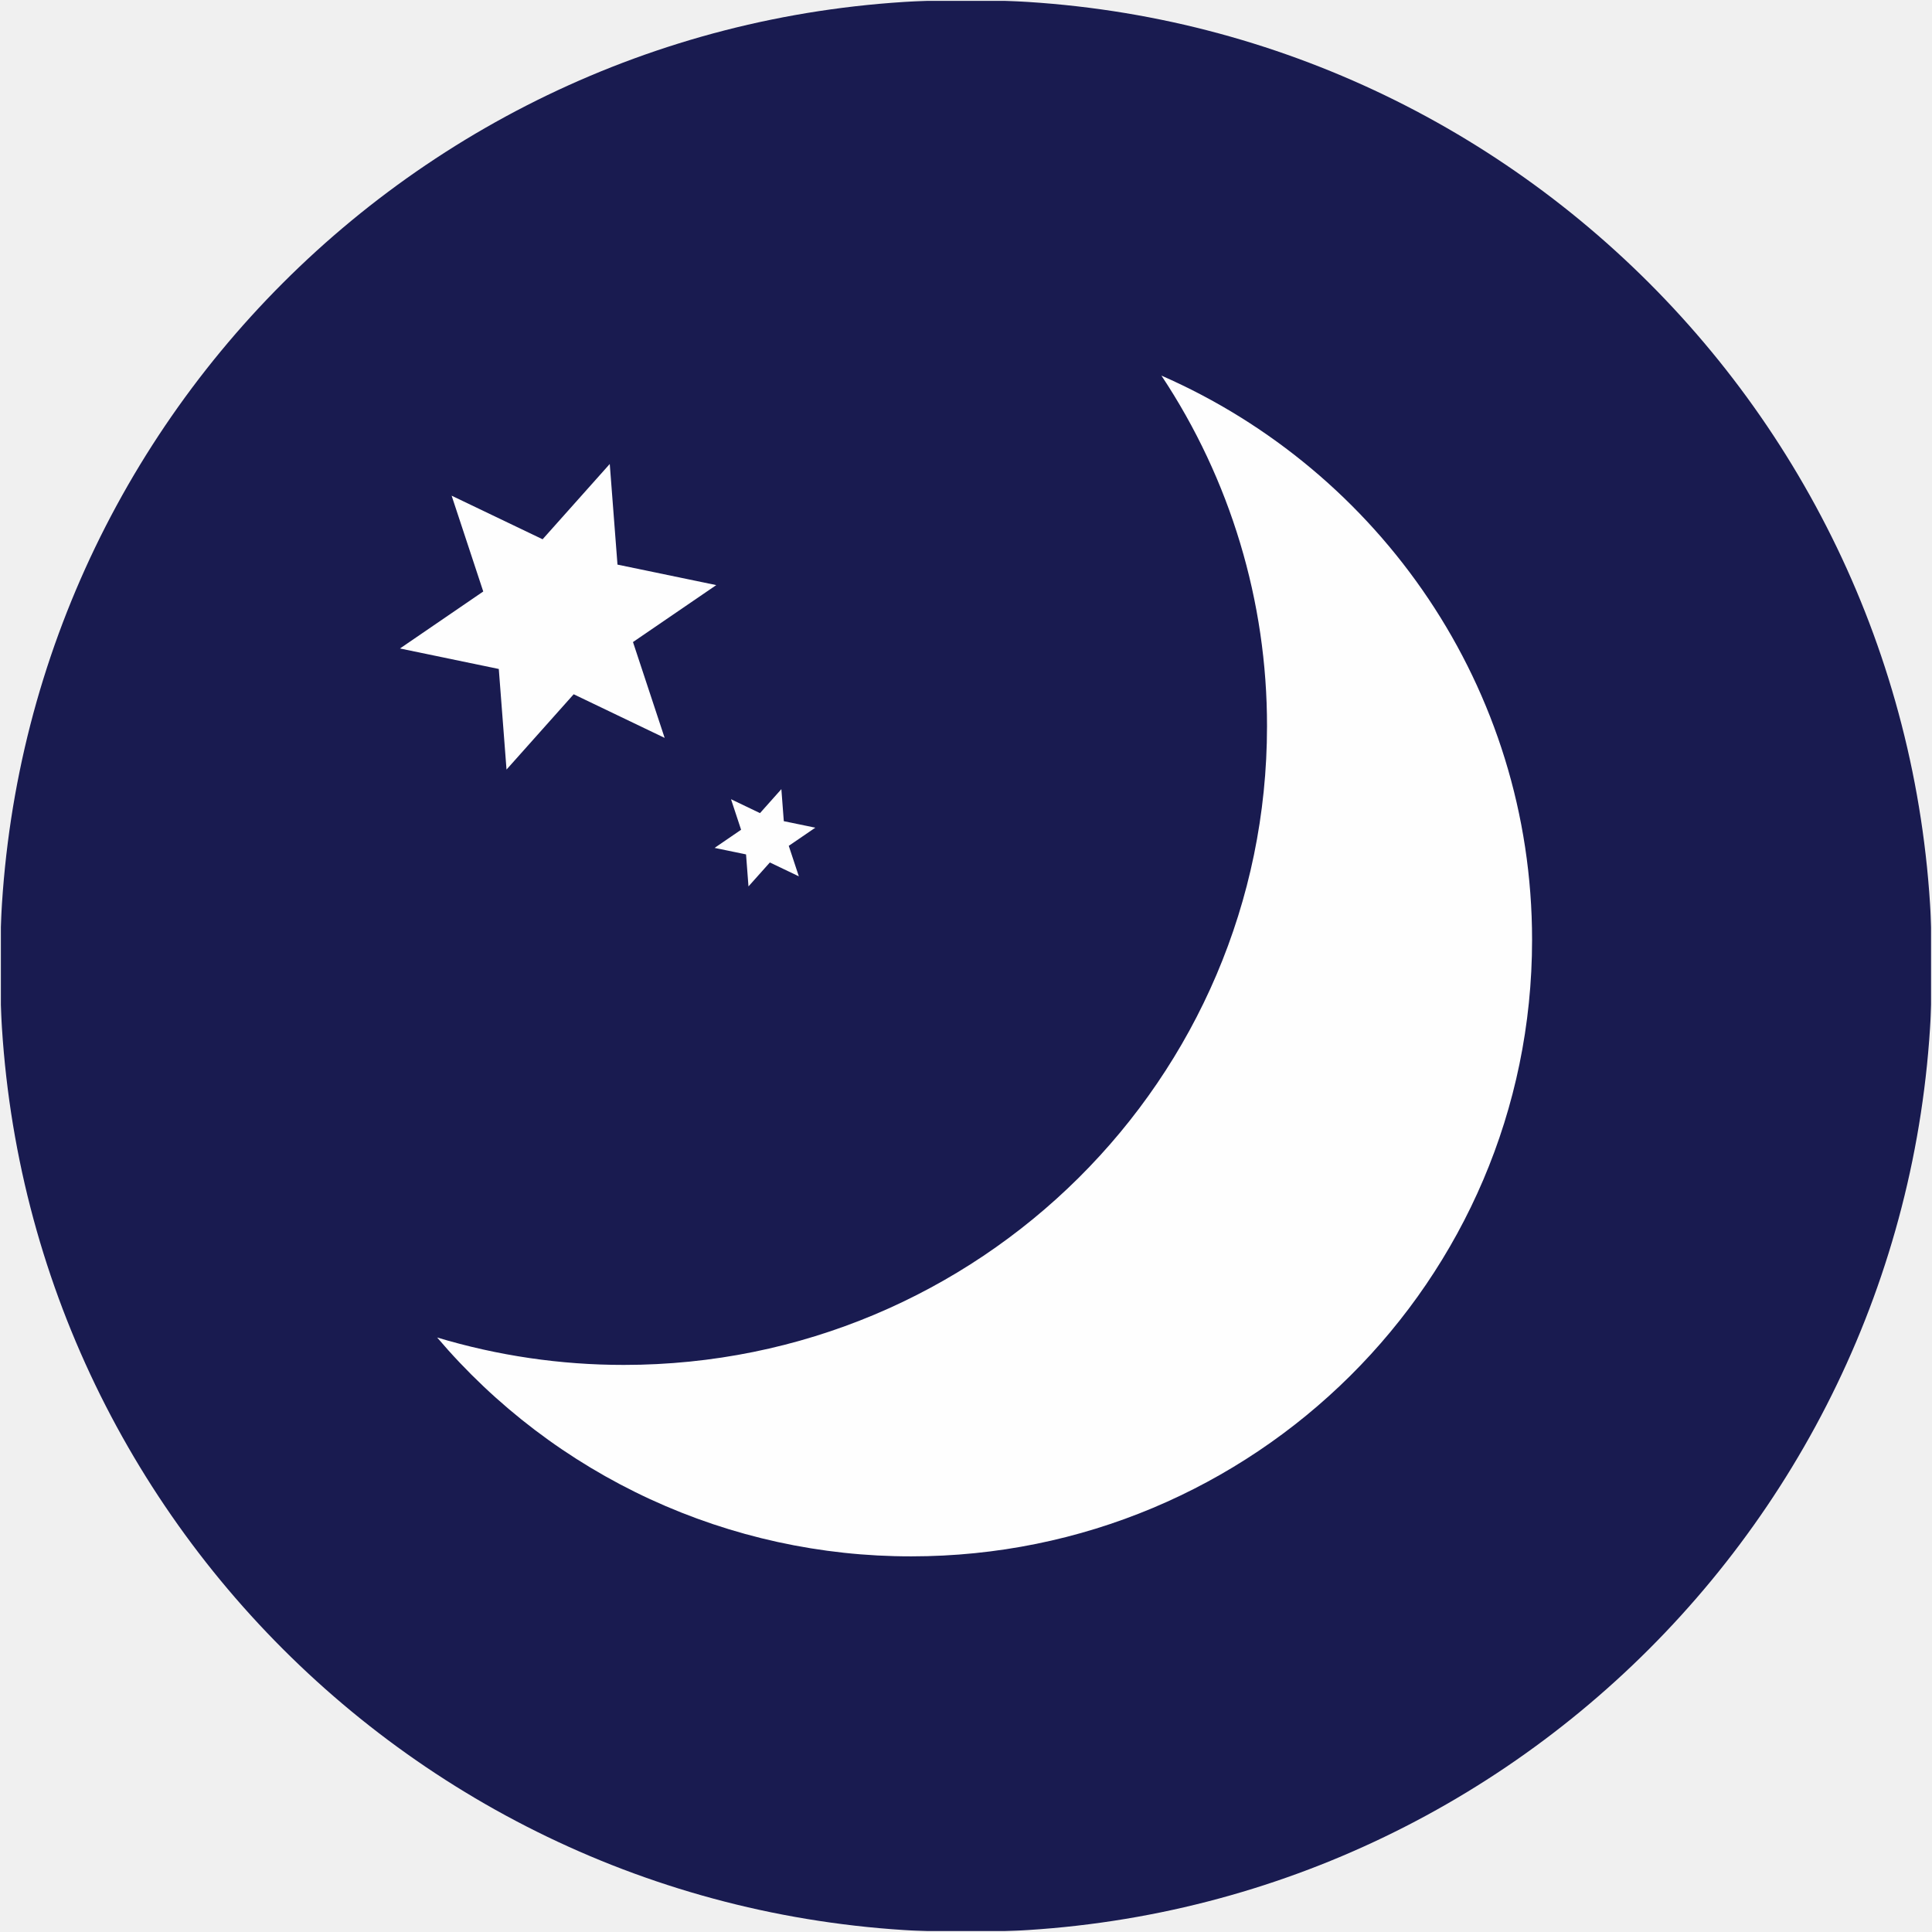
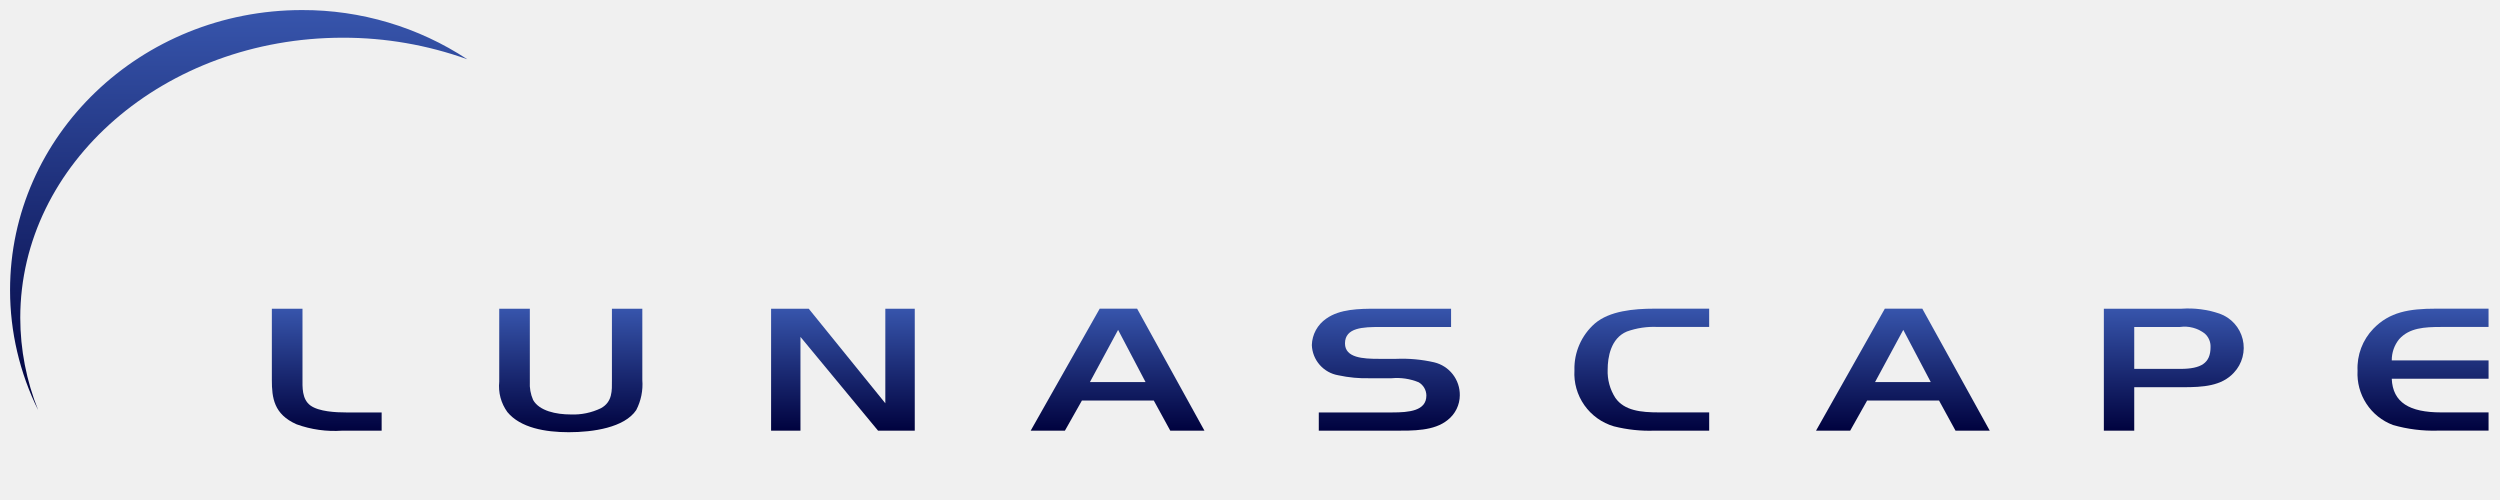
- <svg xmlns="http://www.w3.org/2000/svg" width="46" height="46" viewBox="0 0 46 46" fill="none">
-   <g clip-path="url(#clip0_169_33982)">
-     <g opacity="0.903">
-       <path d="M45.977 0.021H0.021V45.977H45.977V0.021Z" fill="#02043F" />
-       <path d="M18.095 19.36L18.604 18.789L18.662 19.552L19.412 19.707L18.78 20.139L19.02 20.865L18.33 20.535L17.821 21.105L17.763 20.343L17.014 20.188L17.645 19.756L17.405 19.029L18.095 19.36Z" fill="white" />
-       <path d="M12.919 12.84L14.518 11.047L14.702 13.443L17.054 13.931L15.071 15.287L15.825 17.569L13.659 16.53L12.06 18.323L11.876 15.928L9.523 15.44L11.506 14.083L10.753 11.802L12.919 12.84Z" fill="white" />
-       <path d="M27.653 8.943C29.296 11.417 30.17 14.321 30.167 17.29C30.167 25.689 23.311 32.498 14.854 32.498C13.348 32.499 11.85 32.279 10.408 31.845C11.799 33.481 13.529 34.795 15.479 35.695C17.429 36.595 19.551 37.059 21.698 37.056C29.861 37.056 36.478 30.484 36.478 22.377C36.478 16.375 32.849 11.218 27.653 8.943Z" fill="white" />
-     </g>
+ <svg xmlns="http://www.w3.org/2000/svg" width="200" height="40" viewBox="0 0 200 40" fill="none">
+   <mask id="mask0_9140_114924" style="mask-type:luminance" maskUnits="userSpaceOnUse" x="0" y="0" width="200" height="40">
+     <path d="M200 0H0V40H200V0Z" fill="white" />
+   </mask>
+   <g mask="url(#mask0_9140_114924)">
+     <path d="M3.06 32.83C2.113 30.475 1.624 27.961 1.621 25.422C1.621 13.049 13.18 3.017 27.433 3.017C30.826 3.012 34.194 3.596 37.387 4.743C33.462 2.161 28.864 0.791 24.166 0.805C11.262 0.805 0.805 10.837 0.805 23.205C0.804 26.543 1.576 29.835 3.06 32.825V32.83Z" fill="url(#paint0_linear_9140_114924)" />
+     <path d="M27.373 34.453C26.136 34.54 24.894 34.367 23.727 33.945C21.903 33.141 21.748 31.825 21.748 30.389V24.697H24.199V30.287C24.199 30.961 24.142 31.925 24.832 32.437C25.515 32.931 26.856 32.996 27.733 32.996H30.532V34.453H27.373Z" fill="url(#paint1_linear_9140_114924)" />
+     <path d="M50.899 32.805C49.957 34.211 47.439 34.577 45.499 34.577C43.624 34.577 41.633 34.228 40.591 32.966C40.081 32.264 39.849 31.398 39.939 30.535V24.698H42.387V30.52C42.355 31.026 42.445 31.533 42.649 31.998C43.144 32.873 44.487 33.157 45.66 33.157C46.495 33.191 47.325 33.019 48.077 32.656C49.011 32.144 48.954 31.219 48.954 30.447V24.697H51.386V30.404C51.451 31.234 51.282 32.066 50.899 32.805Z" fill="url(#paint2_linear_9140_114924)" />
+     <path d="M70.244 34.453L64.037 26.951V34.453H61.687V24.697H64.698L70.826 32.262V24.697H73.181V34.453H70.244Z" fill="url(#paint3_linear_9140_114924)" />
+     <path d="M93.621 34.451L92.302 32.042H86.554L85.194 34.451H82.456L87.977 24.693H90.968L96.354 34.451H93.621ZM89.448 26.389L87.194 30.563H91.643L89.448 26.389Z" fill="url(#paint4_linear_9140_114924)" />
+     <path d="M115.817 33.597C114.727 34.489 113.048 34.455 111.53 34.455H105.503V32.995H111.391C112.715 32.995 114.11 32.874 114.11 31.645C114.109 31.429 114.051 31.216 113.942 31.029C113.832 30.841 113.676 30.686 113.488 30.579C112.805 30.301 112.065 30.192 111.331 30.259H109.614C108.757 30.283 107.899 30.204 107.061 30.022C106.485 29.923 105.96 29.628 105.575 29.188C105.19 28.748 104.968 28.189 104.947 27.605C104.959 27.185 105.07 26.775 105.271 26.407C105.473 26.038 105.758 25.723 106.105 25.487C107.185 24.72 108.714 24.697 110.115 24.697H116.086V26.159H110.399C109.058 26.159 107.599 26.199 107.599 27.475C107.599 28.633 109.061 28.707 110.298 28.707H111.698C112.717 28.665 113.737 28.758 114.731 28.985C115.322 29.125 115.847 29.463 116.22 29.942C116.593 30.42 116.792 31.012 116.785 31.619C116.783 32 116.695 32.376 116.528 32.719C116.36 33.061 116.117 33.362 115.817 33.597Z" fill="url(#paint5_linear_9140_114924)" />
+     <path d="M132.362 34.452C131.267 34.491 130.172 34.374 129.109 34.106C128.154 33.826 127.322 33.23 126.749 32.416C126.176 31.602 125.896 30.618 125.955 29.625C125.934 28.918 126.07 28.215 126.353 27.568C126.635 26.92 127.058 26.343 127.591 25.877C128.766 24.877 130.673 24.693 132.362 24.693H136.733V26.155H132.588C131.759 26.117 130.931 26.241 130.151 26.521C128.851 27.064 128.613 28.599 128.613 29.563C128.58 30.365 128.796 31.158 129.231 31.833C129.948 32.857 131.287 32.992 132.726 32.992H136.735V34.452H132.364H132.362Z" fill="url(#paint6_linear_9140_114924)" />
+     <path d="M156.44 34.451L155.122 32.042H149.371L148.016 34.451H145.283L150.787 24.693H153.784L159.179 34.451H156.44ZM152.262 26.389L150.005 30.563H154.46L152.262 26.389Z" fill="url(#paint7_linear_9140_114924)" />
+     <path d="M178.709 29.816C177.725 30.887 176.243 30.977 174.633 30.977H170.739V34.453H168.308V24.697H174.529C175.556 24.625 176.587 24.759 177.562 25.09C178.018 25.25 178.426 25.522 178.75 25.881C179.074 26.239 179.303 26.672 179.417 27.142C179.531 27.611 179.526 28.102 179.402 28.569C179.278 29.036 179.041 29.465 178.709 29.816ZM176.385 26.687C176.106 26.47 175.785 26.311 175.444 26.22C175.102 26.129 174.745 26.108 174.395 26.158H170.739V29.511H174.417C176.089 29.511 176.844 29.053 176.844 27.767C176.852 27.564 176.815 27.362 176.735 27.175C176.656 26.989 176.536 26.822 176.385 26.687L176.385 26.687Z" fill="url(#paint8_linear_9140_114924)" />
+     <path d="M195.011 34.45C193.804 34.485 192.598 34.334 191.438 34C190.564 33.672 189.818 33.074 189.309 32.292C188.799 31.51 188.552 30.586 188.604 29.655C188.575 29.039 188.673 28.424 188.889 27.848C189.106 27.271 189.438 26.745 189.865 26.301C191.162 24.957 192.716 24.693 194.873 24.693H199.084V26.157H195.292C193.937 26.157 192.759 26.23 191.941 27.123C191.546 27.605 191.334 28.21 191.341 28.832H199.086V30.299H191.34C191.422 32.205 192.762 32.992 195.292 32.992H199.085V34.45H195.011Z" fill="url(#paint9_linear_9140_114924)" />
  </g>
  <defs>
-     <clipPath id="clip0_169_33982">
-       <rect width="46" height="46" rx="23" fill="white" />
-     </clipPath>
+     <linearGradient id="paint0_linear_9140_114924" x1="19.096" y1="0.805" x2="19.096" y2="32.83" gradientUnits="userSpaceOnUse">
+       <stop stop-color="#3755AC" />
+       <stop offset="1" stop-color="#00023E" />
+     </linearGradient>
+     <linearGradient id="paint1_linear_9140_114924" x1="26.14" y1="24.697" x2="26.14" y2="34.475" gradientUnits="userSpaceOnUse">
+       <stop stop-color="#3755AC" />
+       <stop offset="1" stop-color="#00023E" />
+     </linearGradient>
+     <linearGradient id="paint2_linear_9140_114924" x1="45.66" y1="24.697" x2="45.66" y2="34.577" gradientUnits="userSpaceOnUse">
+       <stop stop-color="#3755AC" />
+       <stop offset="1" stop-color="#00023E" />
+     </linearGradient>
+     <linearGradient id="paint3_linear_9140_114924" x1="67.434" y1="24.697" x2="67.434" y2="34.453" gradientUnits="userSpaceOnUse">
+       <stop stop-color="#3755AC" />
+       <stop offset="1" stop-color="#00023E" />
+     </linearGradient>
+     <linearGradient id="paint4_linear_9140_114924" x1="89.405" y1="24.693" x2="89.405" y2="34.451" gradientUnits="userSpaceOnUse">
+       <stop stop-color="#3755AC" />
+       <stop offset="1" stop-color="#00023E" />
+     </linearGradient>
+     <linearGradient id="paint5_linear_9140_114924" x1="110.866" y1="24.697" x2="110.866" y2="34.455" gradientUnits="userSpaceOnUse">
+       <stop stop-color="#3755AC" />
+       <stop offset="1" stop-color="#00023E" />
+     </linearGradient>
+     <linearGradient id="paint6_linear_9140_114924" x1="131.341" y1="24.693" x2="131.341" y2="34.459" gradientUnits="userSpaceOnUse">
+       <stop stop-color="#3755AC" />
+       <stop offset="1" stop-color="#00023E" />
+     </linearGradient>
+     <linearGradient id="paint7_linear_9140_114924" x1="152.231" y1="24.693" x2="152.231" y2="34.451" gradientUnits="userSpaceOnUse">
+       <stop stop-color="#3755AC" />
+       <stop offset="1" stop-color="#00023E" />
+     </linearGradient>
+     <linearGradient id="paint8_linear_9140_114924" x1="173.903" y1="24.678" x2="173.903" y2="34.453" gradientUnits="userSpaceOnUse">
+       <stop stop-color="#3755AC" />
+       <stop offset="1" stop-color="#00023E" />
+     </linearGradient>
+     <linearGradient id="paint9_linear_9140_114924" x1="193.842" y1="24.693" x2="193.842" y2="34.455" gradientUnits="userSpaceOnUse">
+       <stop stop-color="#3755AC" />
+       <stop offset="1" stop-color="#00023E" />
+     </linearGradient>
  </defs>
</svg>
